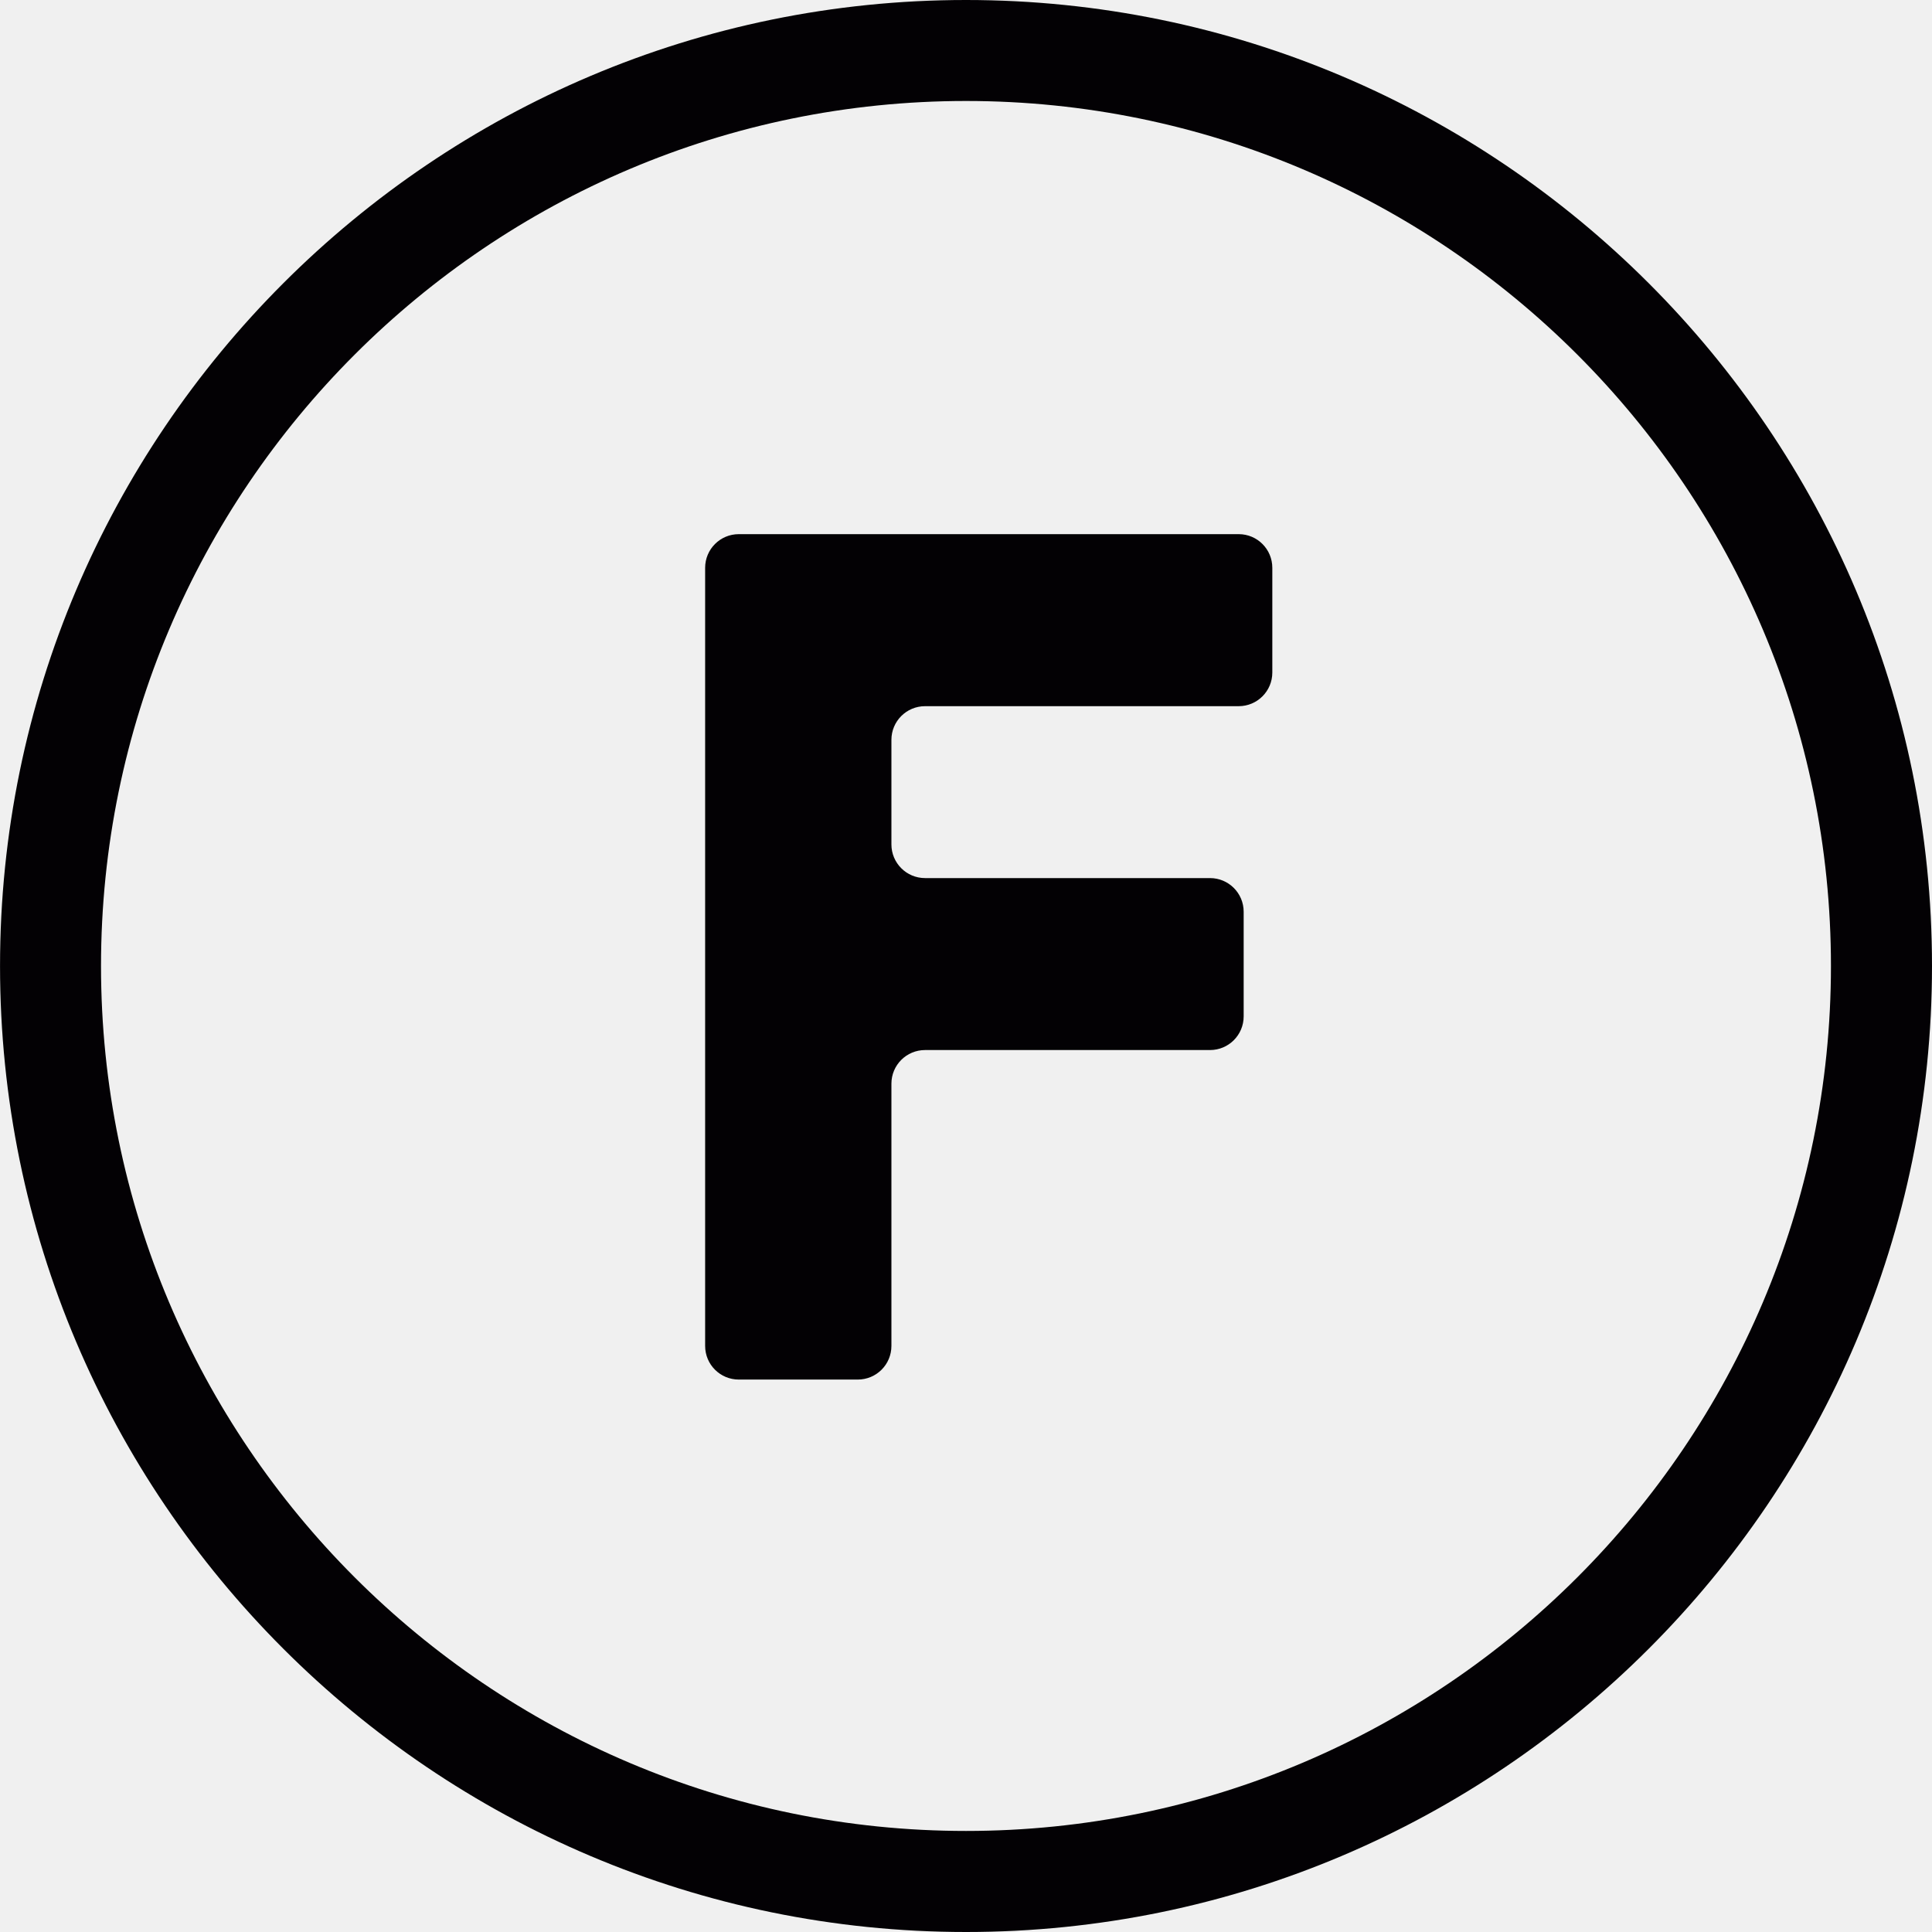
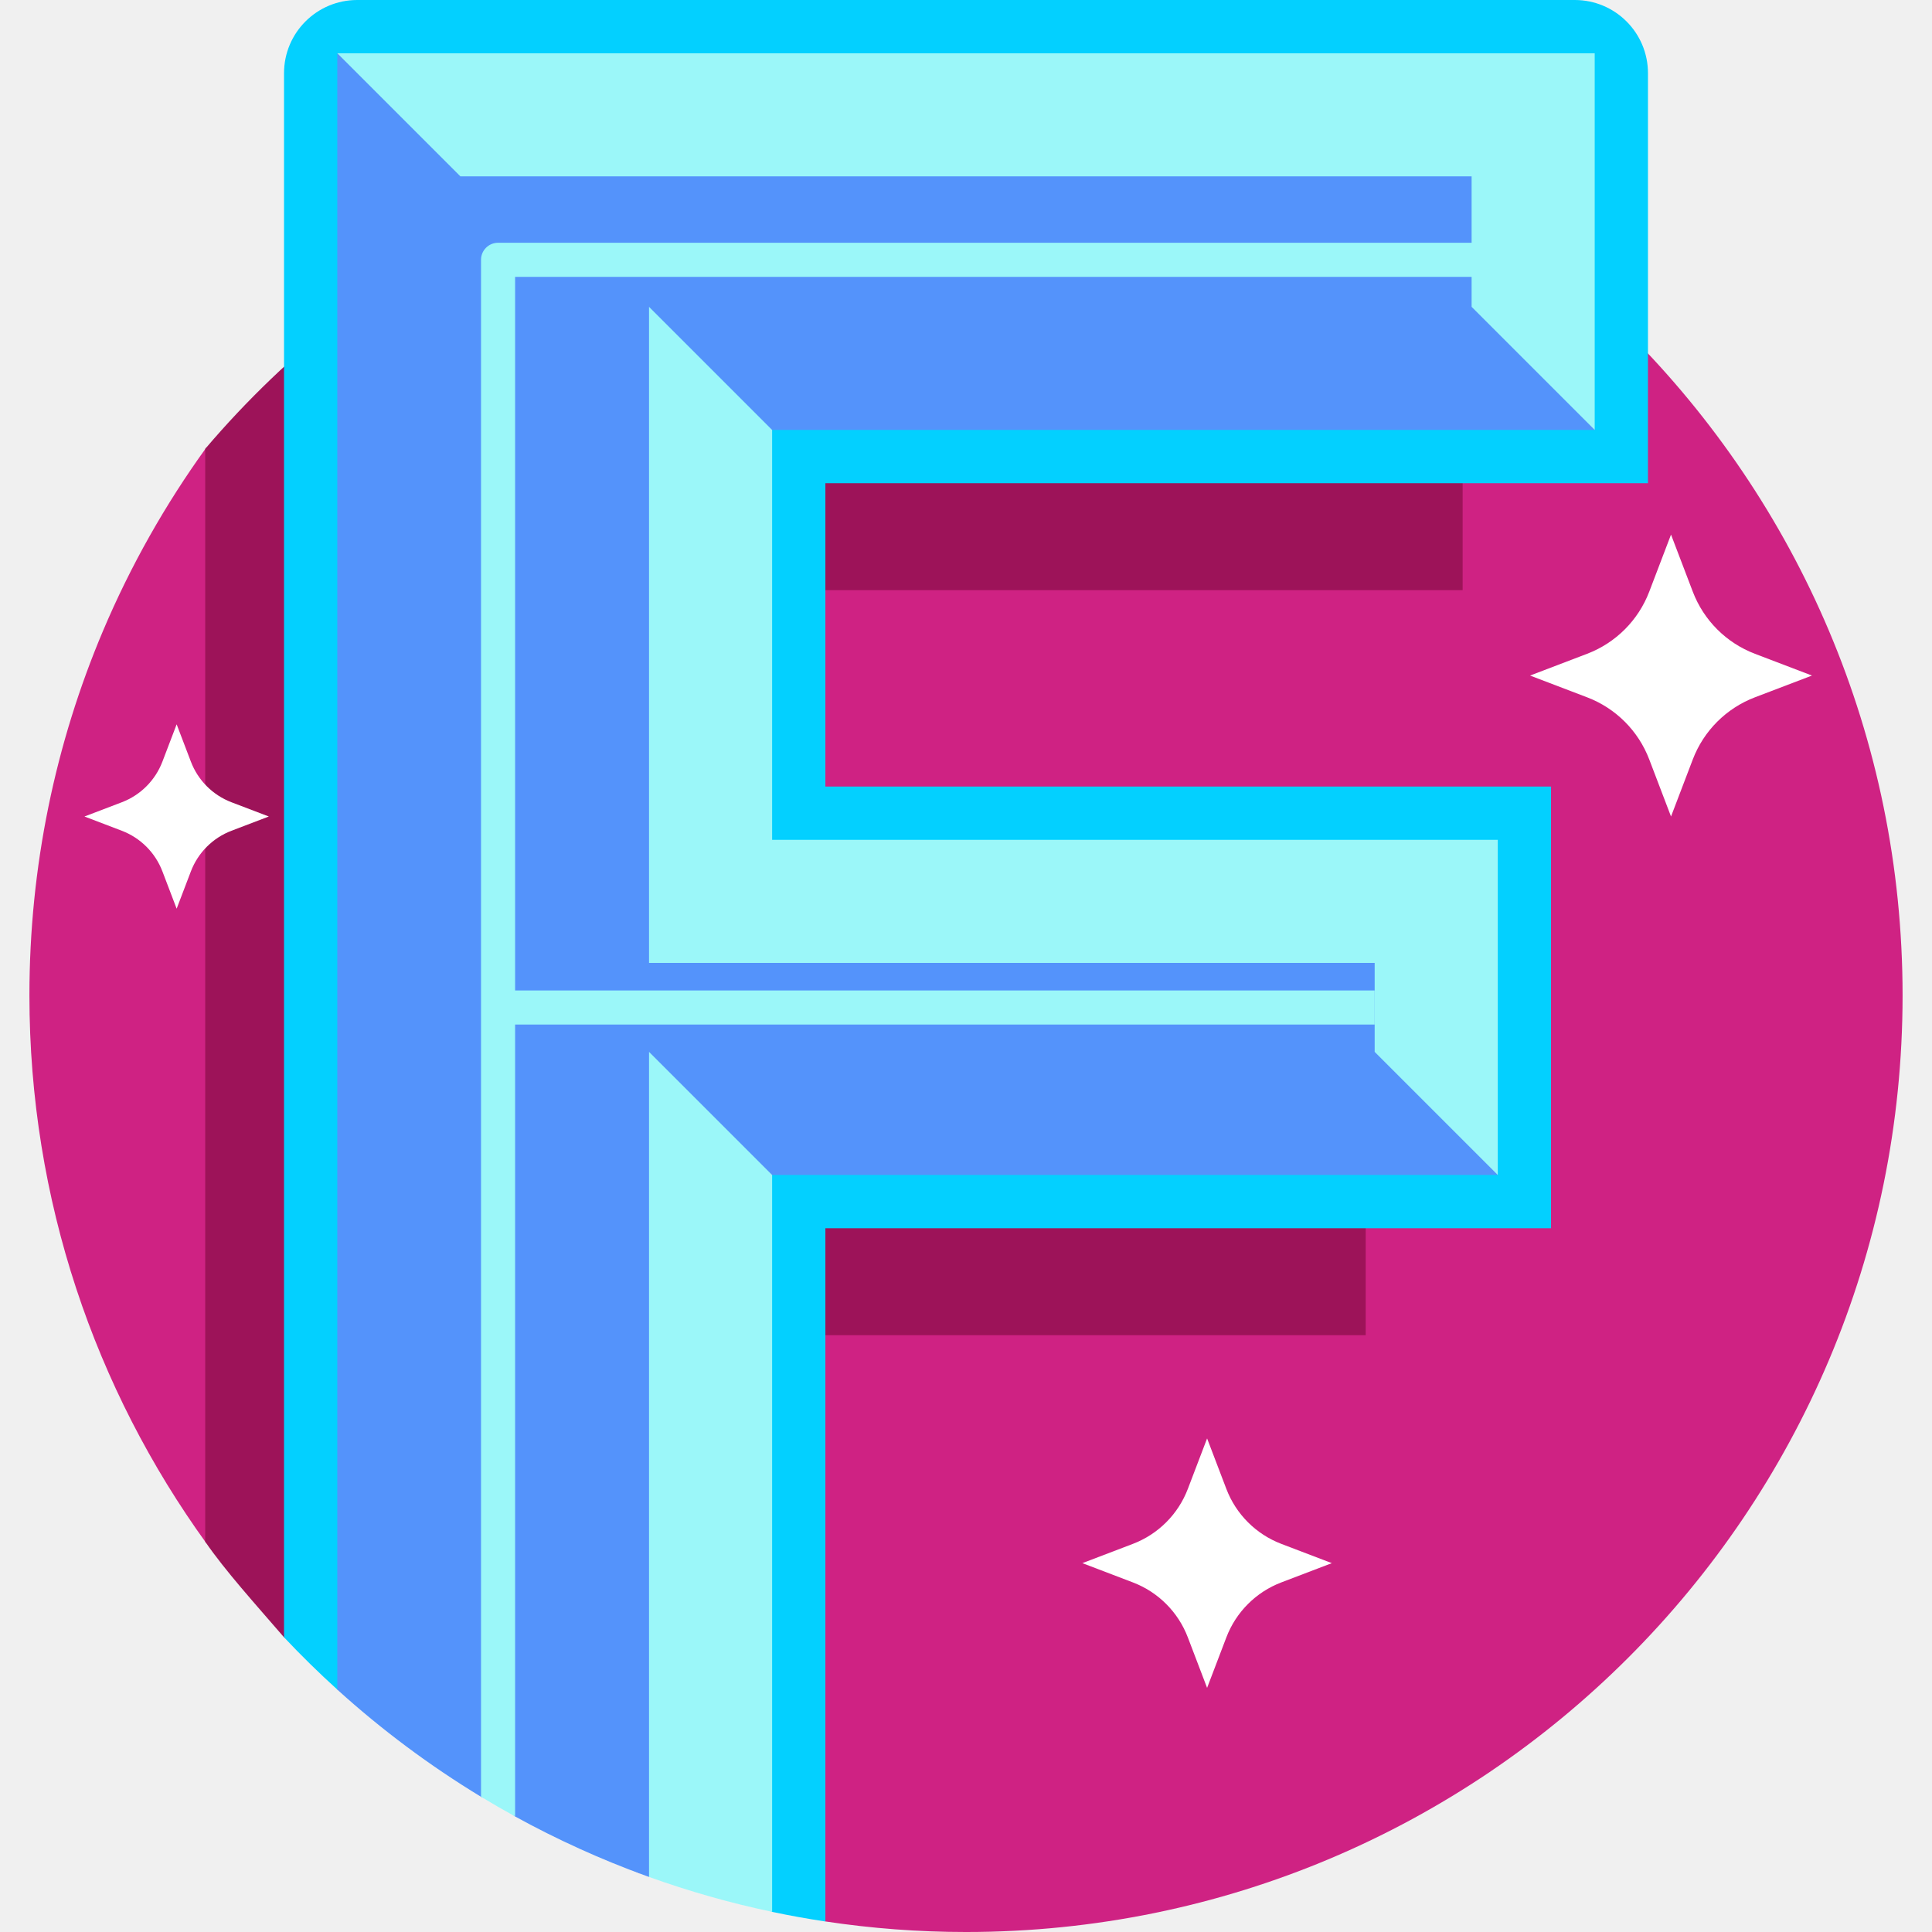
- <svg xmlns="http://www.w3.org/2000/svg" version="1.1" id="Capa_1" x="0px" y="0px" viewBox="0 0 57.376 57.376" style="enable-background:new 0 0 57.376 57.376;" xml:space="preserve">
+ <svg xmlns="http://www.w3.org/2000/svg" id="Layer_1" enable-background="new 0 0 496.91 496.91" height="512" viewBox="0 0 496.91 496.91" width="512">
  <g>
    <g>
-       <path style="fill:#030104;" d="M28.689,0C12.87,0,0.001,12.869,0.001,28.688c0,15.818,12.87,28.688,28.689,28.688    c15.816,0,28.686-12.869,28.686-28.688S44.507,0,28.689,0z M28.689,54.375c-14.165,0-25.689-11.523-25.689-25.688    c0-14.164,11.524-25.688,25.689-25.688c14.163,0,25.686,11.523,25.686,25.688S42.853,54.375,28.689,54.375z" />
-       <path style="fill:#030104;" d="M36.786,15.863H21.941c-0.553,0-1,0.447-1,1V39.97c0,0.554,0.447,1,1,1h3.532c0.553,0,1-0.446,1-1    v-7.786c0-0.554,0.447-1,1-1h8.461c0.553,0,1-0.447,1-1v-3.107c0-0.553-0.447-1-1-1h-8.461c-0.553,0-1-0.447-1-1v-3.105    c0-0.553,0.447-1,1-1h9.312c0.553,0,1-0.447,1-1v-3.107C37.786,16.311,37.339,15.863,36.786,15.863z" />
+       <g fill="#cf2283">
+         <path d="m53.113 115.05c-10.565 14.614-19.537 30.454-26.646 47.276-12.171 28.801-18.901 60.462-18.901 93.695 0 52.641 16.897 101.329 45.547 140.961z" />
+         <path d="m248.455 15.132c-13.005 0-25.767 1.04-38.213 3.024v473.078l2.048 2.963c11.797 1.779 23.871 2.714 36.165 2.714 133.039 0 240.889-107.85 240.889-240.889s-107.85-240.89-240.889-240.89z" />
+       </g>
+     </g>
+     <g>
+       <g>
+         <path d="m376.189 151.793v-76.629c-10.704-7.64-22.064-14.418-33.973-20.251h-211.641c-29.953 14.672-56.412 35.374-77.794 60.53v281.079c5.134 7.477 12.896 16.045 20.272 24.592.083.096.294.106.387.192 22.549 20.831 53.691 38.384 71.363 49.345 6.408 3.974 12.911 8.107 19.817 11.221v-138.456h186.636v-86.195h-186.636v-105.428z" fill="#9d1359" />
+       </g>
+     </g>
+     <g>
+       <path d="m423.857 124.275v-105.453c0-10.395-8.427-18.822-18.822-18.822h-313.16c-10.395 0-18.822 8.427-18.822 18.822v402.292c4.388 4.661 8.96 9.146 13.704 13.445l111.831 57.177c4.521.952 9.089 1.777 13.7 2.471v-178.309h186.636v-113.59h-186.636v-78.032h211.569z" fill="#03d0ff" />
+       <g>
+         <path d="m410.159 110.578-15.843-88.498-307.565-8.382v420.869c11.384 10.317 23.76 19.558 36.967 27.565 1.604.972 4.255-.823 4.255-.823s3.195 5.165 4.508 5.887c10.738 5.907 21.975 11.019 33.632 15.258l.816.296 31.66-180.548h186.636l-9.733-73.082-187.172-6.274 10.269-112.267h211.57z" fill="#5493fb" />
+         <g>
+           <path d="m166.93 482.749c10.249 3.686 20.82 6.694 31.66 8.976v-189.525l-31.66-31.66z" fill="#9bf7f9" />
+           <g>
+             <g>
+               <path d="m198.59 216.005v-105.427l-31.66-31.66v168.748h186.636v22.874l31.661 31.66v-86.195z" fill="#9bf7f9" />
+             </g>
+           </g>
+           <g>
+             <g>
+               <path d="m86.751 13.698 31.66 31.66h260.088v33.56l31.66 31.66v-96.88z" fill="#9bf7f9" />
+             </g>
+           </g>
+         </g>
+       </g>
+       <path d="m132.485 467.188v-395.982h246.895v-8.766h-251.278c-2.421 0-4.383 1.963-4.383 4.383v395.307c2.882 1.747 5.807 3.43 8.766 5.058z" fill="#9bf7f9" />
+       <g>
+         <g>
+           <path d="m128.102 254.746h225.464v8.766h-225.464z" fill="#9bf7f9" />
+         </g>
+       </g>
+     </g>
+     <g>
+       <g>
+         <g>
+           <path d="m45.434 186.296 3.663 9.602c1.835 4.81 5.634 8.609 10.444 10.444l9.602 3.663-9.602 3.663c-4.81 1.835-8.61 5.634-10.444 10.444l-3.663 9.602-3.663-9.602c-1.835-4.81-5.634-8.609-10.444-10.444l-9.602-3.663 9.602-3.663c4.81-1.835 8.609-5.634 10.444-10.444z" fill="#fff" />
+         </g>
+       </g>
+       <g>
+         <g>
+           <path d="m310.465 369.962 4.956 12.991c2.483 6.508 7.623 11.648 14.131 14.131l12.991 4.956-12.991 4.956c-6.508 2.483-11.648 7.623-14.131 14.131l-4.956 12.991-4.956-12.991c-2.483-6.508-7.623-11.648-14.131-14.131l-12.991-4.956 12.991-4.956c6.508-2.483 11.648-7.623 14.131-14.131z" fill="#fff" />
+         </g>
+       </g>
+       <g>
+         <g>
+           <path d="m429.785 137.499 5.601 14.682c2.806 7.355 8.615 13.165 15.97 15.97l14.682 5.601-14.682 5.601c-7.355 2.806-13.165 8.615-15.97 15.97l-5.601 14.682-5.601-14.682c-2.806-7.355-8.615-13.165-15.97-15.97l-14.682-5.601 14.682-5.601c7.355-2.806 13.165-8.615 15.97-15.97z" fill="#fff" />
+         </g>
+       </g>
    </g>
  </g>
-   <g>
- </g>
-   <g>
- </g>
-   <g>
- </g>
-   <g>
- </g>
-   <g>
- </g>
-   <g>
- </g>
-   <g>
- </g>
-   <g>
- </g>
-   <g>
- </g>
-   <g>
- </g>
-   <g>
- </g>
-   <g>
- </g>
-   <g>
- </g>
-   <g>
- </g>
-   <g>
- </g>
</svg>
